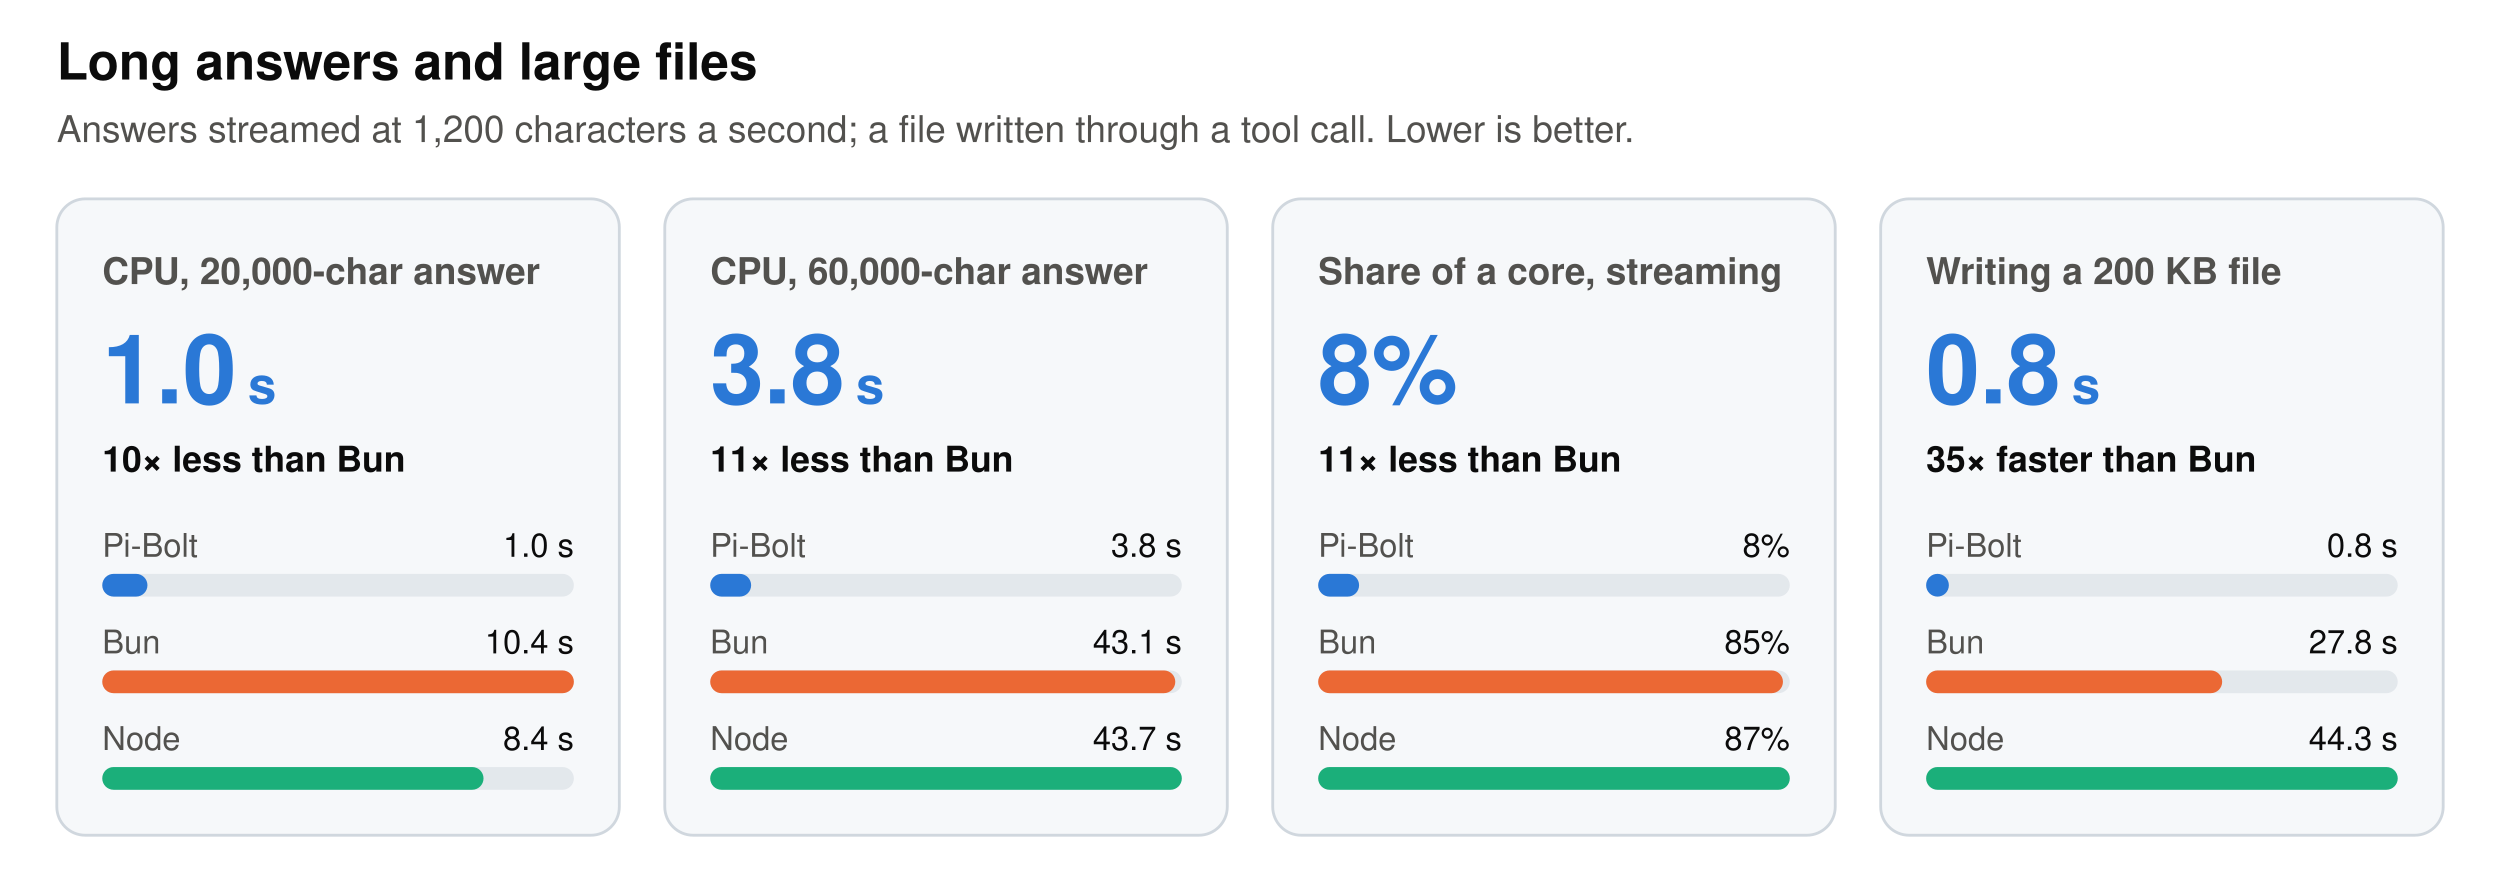
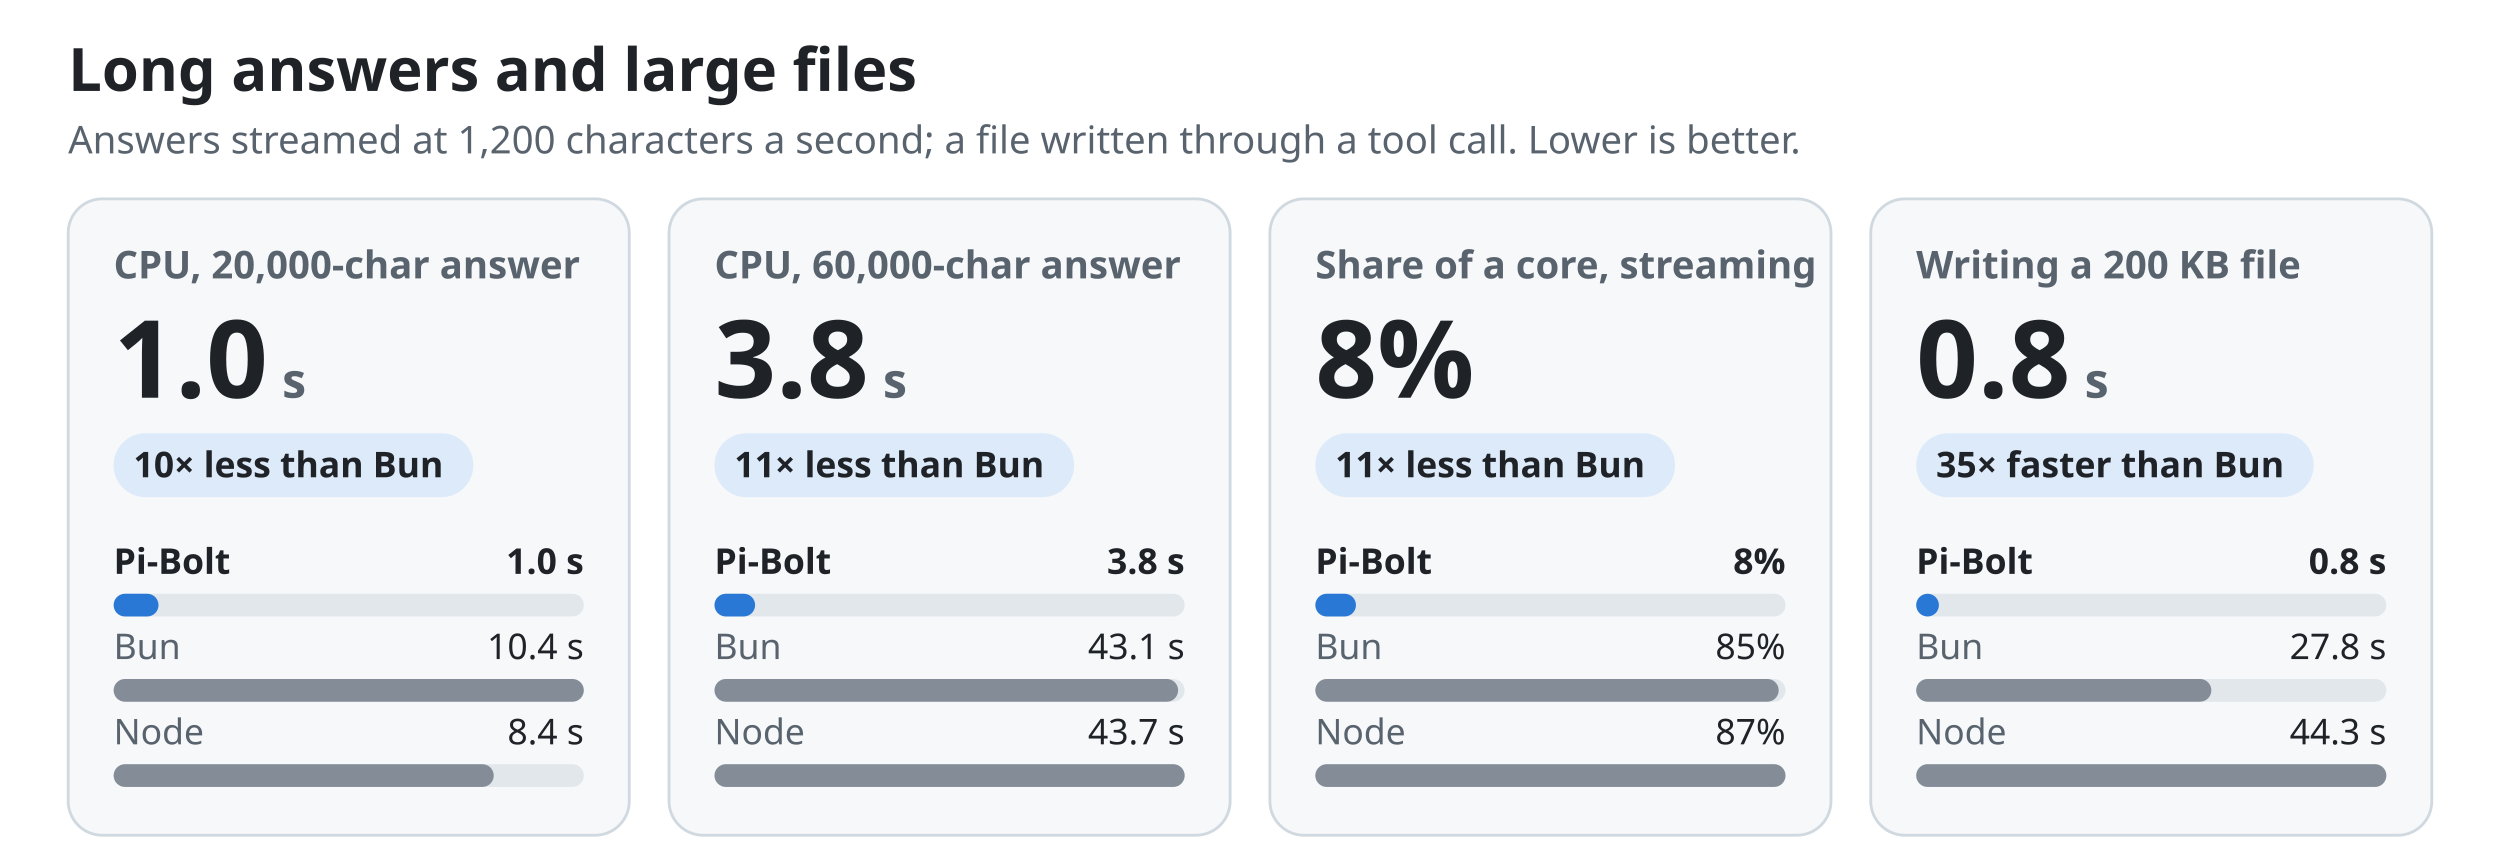
- <svg xmlns="http://www.w3.org/2000/svg" width="880" height="306" viewBox="0 0 880 306" role="img" aria-label="Long answers and large files">
-   <style>text{font-family:-apple-system, BlinkMacSystemFont, 'Segoe UI', Helvetica, Arial, sans-serif;font-variant-numeric:tabular-nums}</style>
-   <text x="20" y="28" font-size="18" font-weight="600" fill="#0b0b0b">Long answers and large files</text>
-   <text x="20" y="50" font-size="13" fill="#52514e">Answers streamed at 1,200 characters a second; a file written through a tool call. Lower is better.</text>
-   <rect x="20.0" y="70" width="198.0" height="224" rx="10" fill="#f6f8fa" stroke="#d0d7de" />
-   <text x="36.0" y="100" font-size="13" font-weight="600" fill="#52514e">CPU, 20,000-char answer</text>
-   <text x="36.0" y="142" font-size="34" font-weight="700" fill="#2a78d6">1.0<tspan font-size="18" font-weight="600" dx="4">s</tspan>
+ <svg xmlns="http://www.w3.org/2000/svg" width="880" height="298" viewBox="0 0 880 298" role="img" aria-label="Long answers and large files">
+   <style>text{font-family:-apple-system, BlinkMacSystemFont, 'Segoe UI', 'Noto Sans', Helvetica, Arial, sans-serif}</style>
+   <text x="24" y="32" font-size="21" font-weight="650" fill="#1f2328">Long answers and large files</text>
+   <text x="24" y="54" font-size="13.5" fill="#59636e">Answers streamed at 1,200 characters a second; a file written through a tool call. Lower is better.</text>
+   <rect x="24.0" y="70" width="197.5" height="224" rx="12" fill="#f6f8fa" stroke="#d1d9e0" />
+   <text x="40.0" y="98" font-size="13.5" font-weight="600" fill="#59636e">CPU, 20,000-char answer</text>
+   <text x="40.0" y="140" font-size="38" font-weight="700" fill="#1f2328">1.0<tspan font-size="17" font-weight="600" fill="#59636e" dx="5">s</tspan>
  </text>
-   <text x="36.0" y="166" font-size="12.5" font-weight="600" fill="#0b0b0b">10× less than Bun</text>
-   <text x="36.0" y="196" font-size="11.5" fill="#52514e">Pi-Bolt</text>
-   <text x="202.0" y="196" font-size="11.5" text-anchor="end" fill="#0b0b0b">1.0 s</text>
-   <rect x="36.0" y="202" width="166.0" height="8" rx="4" fill="#d0d7de" opacity="0.5" />
-   <rect x="36.0" y="202" width="15.9" height="8" rx="4" fill="#2a78d6" />
-   <text x="36.0" y="230" font-size="11.5" fill="#52514e">Bun</text>
-   <text x="202.0" y="230" font-size="11.5" text-anchor="end" fill="#0b0b0b">10.4 s</text>
-   <rect x="36.0" y="236" width="166.0" height="8" rx="4" fill="#d0d7de" opacity="0.5" />
-   <rect x="36.0" y="236" width="166.0" height="8" rx="4" fill="#eb6834" />
-   <text x="36.0" y="264" font-size="11.5" fill="#52514e">Node</text>
-   <text x="202.0" y="264" font-size="11.5" text-anchor="end" fill="#0b0b0b">8.4 s</text>
-   <rect x="36.0" y="270" width="166.0" height="8" rx="4" fill="#d0d7de" opacity="0.5" />
-   <rect x="36.0" y="270" width="134.2" height="8" rx="4" fill="#1baf7a" />
-   <rect x="234.0" y="70" width="198.0" height="224" rx="10" fill="#f6f8fa" stroke="#d0d7de" />
-   <text x="250.0" y="100" font-size="13" font-weight="600" fill="#52514e">CPU, 60,000-char answer</text>
-   <text x="250.0" y="142" font-size="34" font-weight="700" fill="#2a78d6">3.8<tspan font-size="18" font-weight="600" dx="4">s</tspan>
+   <rect x="40.0" y="152.5" width="126.6" height="22.5" rx="11.2" fill="#ddeaf9" />
+   <text x="47.0" y="168.0" font-size="12.5" font-weight="600" fill="#1f2328">10× less than Bun</text>
+   <text x="40.0" y="202" font-size="12.5" font-weight="650" fill="#1f2328">Pi-Bolt</text>
+   <text x="205.5" y="202" font-size="12.5" font-weight="650" text-anchor="end" fill="#1f2328">1.0 s</text>
+   <rect x="40.0" y="209" width="165.5" height="8" rx="4" fill="#d1d9e0" opacity="0.55" />
+   <rect x="40.0" y="209" width="15.8" height="8" rx="4" fill="#2a78d6" />
+   <text x="40.0" y="232" font-size="12.5" font-weight="400" fill="#59636e">Bun</text>
+   <text x="205.5" y="232" font-size="12.5" font-weight="400" text-anchor="end" fill="#1f2328">10.4 s</text>
+   <rect x="40.0" y="239" width="165.5" height="8" rx="4" fill="#d1d9e0" opacity="0.55" />
+   <rect x="40.0" y="239" width="165.5" height="8" rx="4" fill="#848d97" />
+   <text x="40.0" y="262" font-size="12.5" font-weight="400" fill="#59636e">Node</text>
+   <text x="205.5" y="262" font-size="12.5" font-weight="400" text-anchor="end" fill="#1f2328">8.4 s</text>
+   <rect x="40.0" y="269" width="165.5" height="8" rx="4" fill="#d1d9e0" opacity="0.55" />
+   <rect x="40.0" y="269" width="133.8" height="8" rx="4" fill="#848d97" />
+   <rect x="235.5" y="70" width="197.5" height="224" rx="12" fill="#f6f8fa" stroke="#d1d9e0" />
+   <text x="251.5" y="98" font-size="13.5" font-weight="600" fill="#59636e">CPU, 60,000-char answer</text>
+   <text x="251.5" y="140" font-size="38" font-weight="700" fill="#1f2328">3.8<tspan font-size="17" font-weight="600" fill="#59636e" dx="5">s</tspan>
  </text>
-   <text x="250.0" y="166" font-size="12.5" font-weight="600" fill="#0b0b0b">11× less than Bun</text>
-   <text x="250.0" y="196" font-size="11.5" fill="#52514e">Pi-Bolt</text>
-   <text x="416.0" y="196" font-size="11.5" text-anchor="end" fill="#0b0b0b">3.8 s</text>
-   <rect x="250.0" y="202" width="166.0" height="8" rx="4" fill="#d0d7de" opacity="0.5" />
-   <rect x="250.0" y="202" width="14.4" height="8" rx="4" fill="#2a78d6" />
-   <text x="250.0" y="230" font-size="11.5" fill="#52514e">Bun</text>
-   <text x="416.0" y="230" font-size="11.5" text-anchor="end" fill="#0b0b0b">43.1 s</text>
-   <rect x="250.0" y="236" width="166.0" height="8" rx="4" fill="#d0d7de" opacity="0.5" />
-   <rect x="250.0" y="236" width="163.7" height="8" rx="4" fill="#eb6834" />
-   <text x="250.0" y="264" font-size="11.5" fill="#52514e">Node</text>
-   <text x="416.0" y="264" font-size="11.5" text-anchor="end" fill="#0b0b0b">43.7 s</text>
-   <rect x="250.0" y="270" width="166.0" height="8" rx="4" fill="#d0d7de" opacity="0.5" />
-   <rect x="250.0" y="270" width="166.0" height="8" rx="4" fill="#1baf7a" />
-   <rect x="448.0" y="70" width="198.0" height="224" rx="10" fill="#f6f8fa" stroke="#d0d7de" />
-   <text x="464.0" y="100" font-size="13" font-weight="600" fill="#52514e">Share of a core, streaming</text>
-   <text x="464.0" y="142" font-size="34" font-weight="700" fill="#2a78d6">8%</text>
-   <text x="464.0" y="166" font-size="12.5" font-weight="600" fill="#0b0b0b">11× less than Bun</text>
-   <text x="464.0" y="196" font-size="11.5" fill="#52514e">Pi-Bolt</text>
-   <text x="630.0" y="196" font-size="11.5" text-anchor="end" fill="#0b0b0b">8%</text>
-   <rect x="464.0" y="202" width="166.0" height="8" rx="4" fill="#d0d7de" opacity="0.5" />
-   <rect x="464.0" y="202" width="14.4" height="8" rx="4" fill="#2a78d6" />
-   <text x="464.0" y="230" font-size="11.5" fill="#52514e">Bun</text>
-   <text x="630.0" y="230" font-size="11.5" text-anchor="end" fill="#0b0b0b">85%</text>
-   <rect x="464.0" y="236" width="166.0" height="8" rx="4" fill="#d0d7de" opacity="0.5" />
-   <rect x="464.0" y="236" width="163.6" height="8" rx="4" fill="#eb6834" />
-   <text x="464.0" y="264" font-size="11.5" fill="#52514e">Node</text>
-   <text x="630.0" y="264" font-size="11.5" text-anchor="end" fill="#0b0b0b">87%</text>
-   <rect x="464.0" y="270" width="166.0" height="8" rx="4" fill="#d0d7de" opacity="0.5" />
-   <rect x="464.0" y="270" width="166.0" height="8" rx="4" fill="#1baf7a" />
-   <rect x="662.0" y="70" width="198.0" height="224" rx="10" fill="#f6f8fa" stroke="#d0d7de" />
-   <text x="678.0" y="100" font-size="13" font-weight="600" fill="#52514e">Writing a 200 KB file</text>
-   <text x="678.0" y="142" font-size="34" font-weight="700" fill="#2a78d6">0.8<tspan font-size="18" font-weight="600" dx="4">s</tspan>
+   <rect x="251.5" y="152.5" width="126.6" height="22.5" rx="11.2" fill="#ddeaf9" />
+   <text x="258.5" y="168.0" font-size="12.5" font-weight="600" fill="#1f2328">11× less than Bun</text>
+   <text x="251.5" y="202" font-size="12.5" font-weight="650" fill="#1f2328">Pi-Bolt</text>
+   <text x="417.0" y="202" font-size="12.5" font-weight="650" text-anchor="end" fill="#1f2328">3.8 s</text>
+   <rect x="251.5" y="209" width="165.5" height="8" rx="4" fill="#d1d9e0" opacity="0.55" />
+   <rect x="251.5" y="209" width="14.3" height="8" rx="4" fill="#2a78d6" />
+   <text x="251.5" y="232" font-size="12.5" font-weight="400" fill="#59636e">Bun</text>
+   <text x="417.0" y="232" font-size="12.5" font-weight="400" text-anchor="end" fill="#1f2328">43.1 s</text>
+   <rect x="251.5" y="239" width="165.5" height="8" rx="4" fill="#d1d9e0" opacity="0.55" />
+   <rect x="251.5" y="239" width="163.2" height="8" rx="4" fill="#848d97" />
+   <text x="251.5" y="262" font-size="12.5" font-weight="400" fill="#59636e">Node</text>
+   <text x="417.0" y="262" font-size="12.5" font-weight="400" text-anchor="end" fill="#1f2328">43.7 s</text>
+   <rect x="251.5" y="269" width="165.5" height="8" rx="4" fill="#d1d9e0" opacity="0.55" />
+   <rect x="251.5" y="269" width="165.5" height="8" rx="4" fill="#848d97" />
+   <rect x="447.0" y="70" width="197.5" height="224" rx="12" fill="#f6f8fa" stroke="#d1d9e0" />
+   <text x="463.0" y="98" font-size="13.5" font-weight="600" fill="#59636e">Share of a core, streaming</text>
+   <text x="463.0" y="140" font-size="38" font-weight="700" fill="#1f2328">8%</text>
+   <rect x="463.0" y="152.5" width="126.6" height="22.5" rx="11.2" fill="#ddeaf9" />
+   <text x="470.0" y="168.0" font-size="12.5" font-weight="600" fill="#1f2328">11× less than Bun</text>
+   <text x="463.0" y="202" font-size="12.5" font-weight="650" fill="#1f2328">Pi-Bolt</text>
+   <text x="628.5" y="202" font-size="12.5" font-weight="650" text-anchor="end" fill="#1f2328">8%</text>
+   <rect x="463.0" y="209" width="165.5" height="8" rx="4" fill="#d1d9e0" opacity="0.55" />
+   <rect x="463.0" y="209" width="14.3" height="8" rx="4" fill="#2a78d6" />
+   <text x="463.0" y="232" font-size="12.5" font-weight="400" fill="#59636e">Bun</text>
+   <text x="628.5" y="232" font-size="12.5" font-weight="400" text-anchor="end" fill="#1f2328">85%</text>
+   <rect x="463.0" y="239" width="165.5" height="8" rx="4" fill="#d1d9e0" opacity="0.55" />
+   <rect x="463.0" y="239" width="163.1" height="8" rx="4" fill="#848d97" />
+   <text x="463.0" y="262" font-size="12.5" font-weight="400" fill="#59636e">Node</text>
+   <text x="628.5" y="262" font-size="12.5" font-weight="400" text-anchor="end" fill="#1f2328">87%</text>
+   <rect x="463.0" y="269" width="165.5" height="8" rx="4" fill="#d1d9e0" opacity="0.55" />
+   <rect x="463.0" y="269" width="165.5" height="8" rx="4" fill="#848d97" />
+   <rect x="658.5" y="70" width="197.5" height="224" rx="12" fill="#f6f8fa" stroke="#d1d9e0" />
+   <text x="674.5" y="98" font-size="13.5" font-weight="600" fill="#59636e">Writing a 200 KB file</text>
+   <text x="674.5" y="140" font-size="38" font-weight="700" fill="#1f2328">0.8<tspan font-size="17" font-weight="600" fill="#59636e" dx="5">s</tspan>
  </text>
-   <text x="678.0" y="166" font-size="12.5" font-weight="600" fill="#0b0b0b">35× faster than Bun</text>
-   <text x="678.0" y="196" font-size="11.5" fill="#52514e">Pi-Bolt</text>
-   <text x="844.0" y="196" font-size="11.5" text-anchor="end" fill="#0b0b0b">0.8 s</text>
-   <rect x="678.0" y="202" width="166.0" height="8" rx="4" fill="#d0d7de" opacity="0.5" />
-   <rect x="678.0" y="202" width="8.0" height="8" rx="4" fill="#2a78d6" />
-   <text x="678.0" y="230" font-size="11.5" fill="#52514e">Bun</text>
-   <text x="844.0" y="230" font-size="11.5" text-anchor="end" fill="#0b0b0b">27.8 s</text>
-   <rect x="678.0" y="236" width="166.0" height="8" rx="4" fill="#d0d7de" opacity="0.5" />
-   <rect x="678.0" y="236" width="104.2" height="8" rx="4" fill="#eb6834" />
-   <text x="678.0" y="264" font-size="11.5" fill="#52514e">Node</text>
-   <text x="844.0" y="264" font-size="11.5" text-anchor="end" fill="#0b0b0b">44.3 s</text>
-   <rect x="678.0" y="270" width="166.0" height="8" rx="4" fill="#d0d7de" opacity="0.5" />
-   <rect x="678.0" y="270" width="166.0" height="8" rx="4" fill="#1baf7a" />
+   <rect x="674.5" y="152.5" width="139.9" height="22.5" rx="11.2" fill="#ddeaf9" />
+   <text x="681.5" y="168.0" font-size="12.5" font-weight="600" fill="#1f2328">35× faster than Bun</text>
+   <text x="674.5" y="202" font-size="12.5" font-weight="650" fill="#1f2328">Pi-Bolt</text>
+   <text x="840.0" y="202" font-size="12.5" font-weight="650" text-anchor="end" fill="#1f2328">0.8 s</text>
+   <rect x="674.5" y="209" width="165.5" height="8" rx="4" fill="#d1d9e0" opacity="0.55" />
+   <rect x="674.5" y="209" width="8.0" height="8" rx="4" fill="#2a78d6" />
+   <text x="674.5" y="232" font-size="12.5" font-weight="400" fill="#59636e">Bun</text>
+   <text x="840.0" y="232" font-size="12.5" font-weight="400" text-anchor="end" fill="#1f2328">27.8 s</text>
+   <rect x="674.5" y="239" width="165.5" height="8" rx="4" fill="#d1d9e0" opacity="0.55" />
+   <rect x="674.5" y="239" width="103.9" height="8" rx="4" fill="#848d97" />
+   <text x="674.5" y="262" font-size="12.5" font-weight="400" fill="#59636e">Node</text>
+   <text x="840.0" y="262" font-size="12.5" font-weight="400" text-anchor="end" fill="#1f2328">44.3 s</text>
+   <rect x="674.5" y="269" width="165.5" height="8" rx="4" fill="#d1d9e0" opacity="0.55" />
+   <rect x="674.5" y="269" width="165.5" height="8" rx="4" fill="#848d97" />
</svg>
